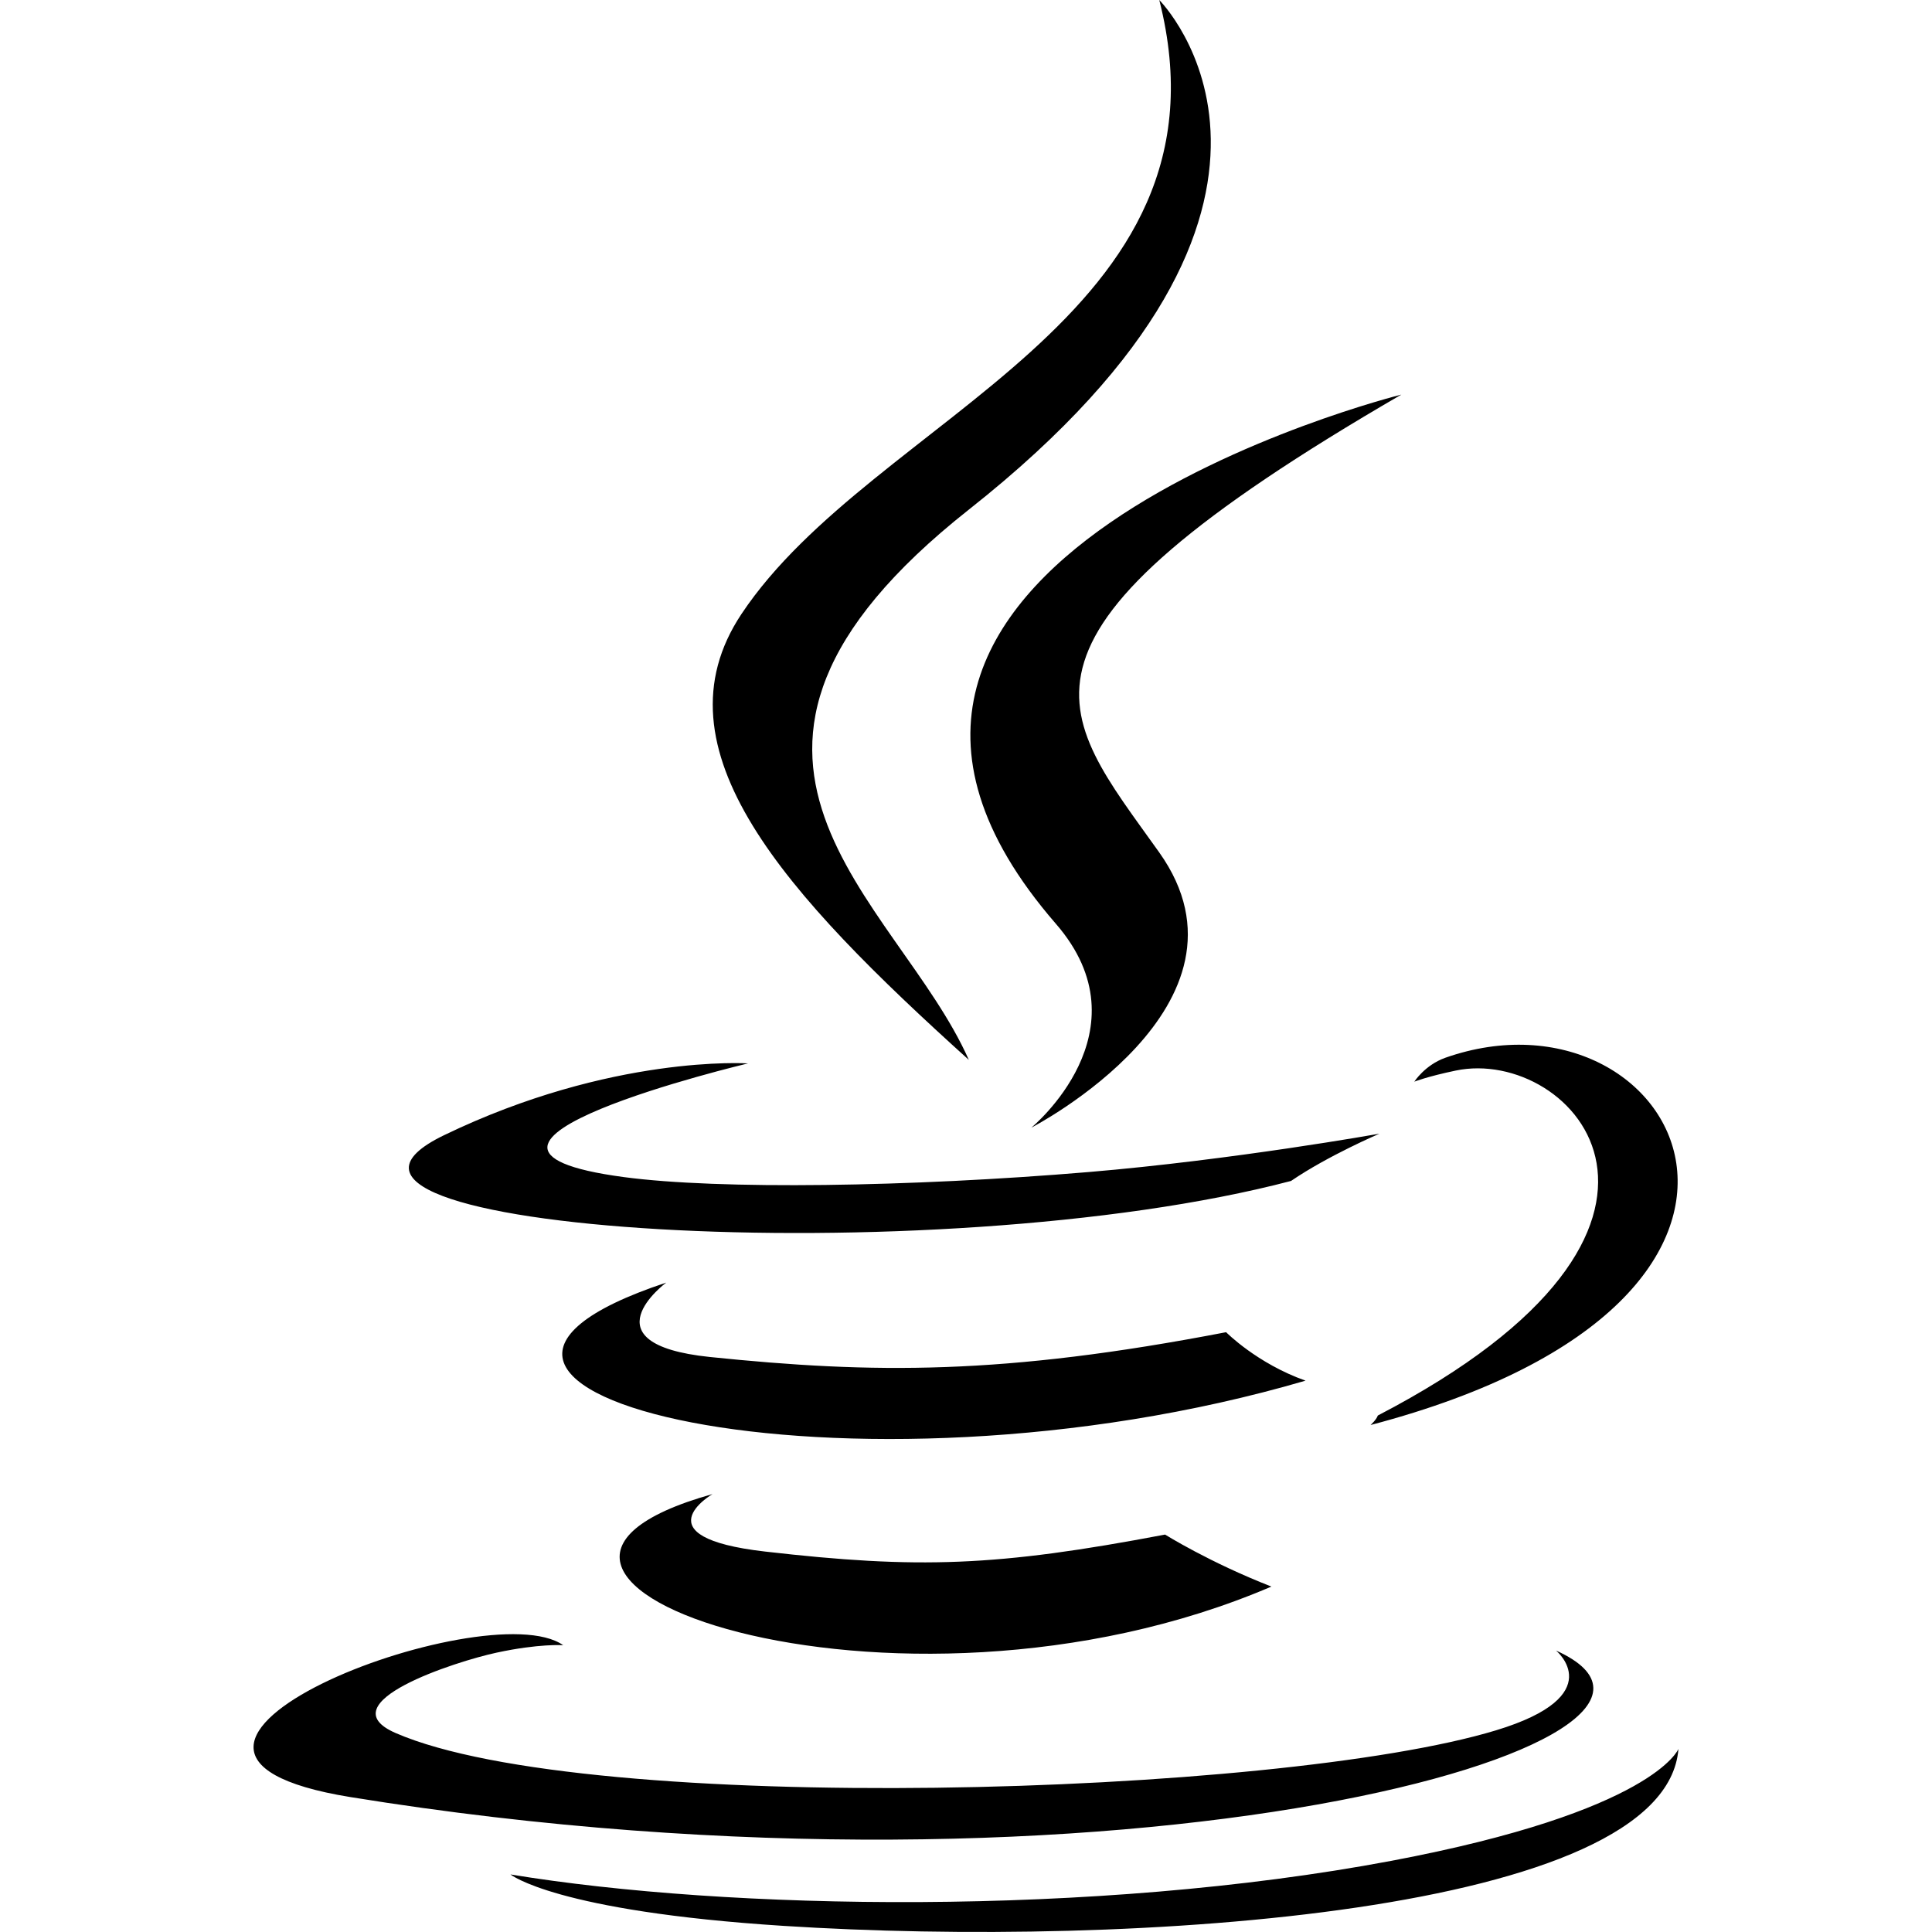
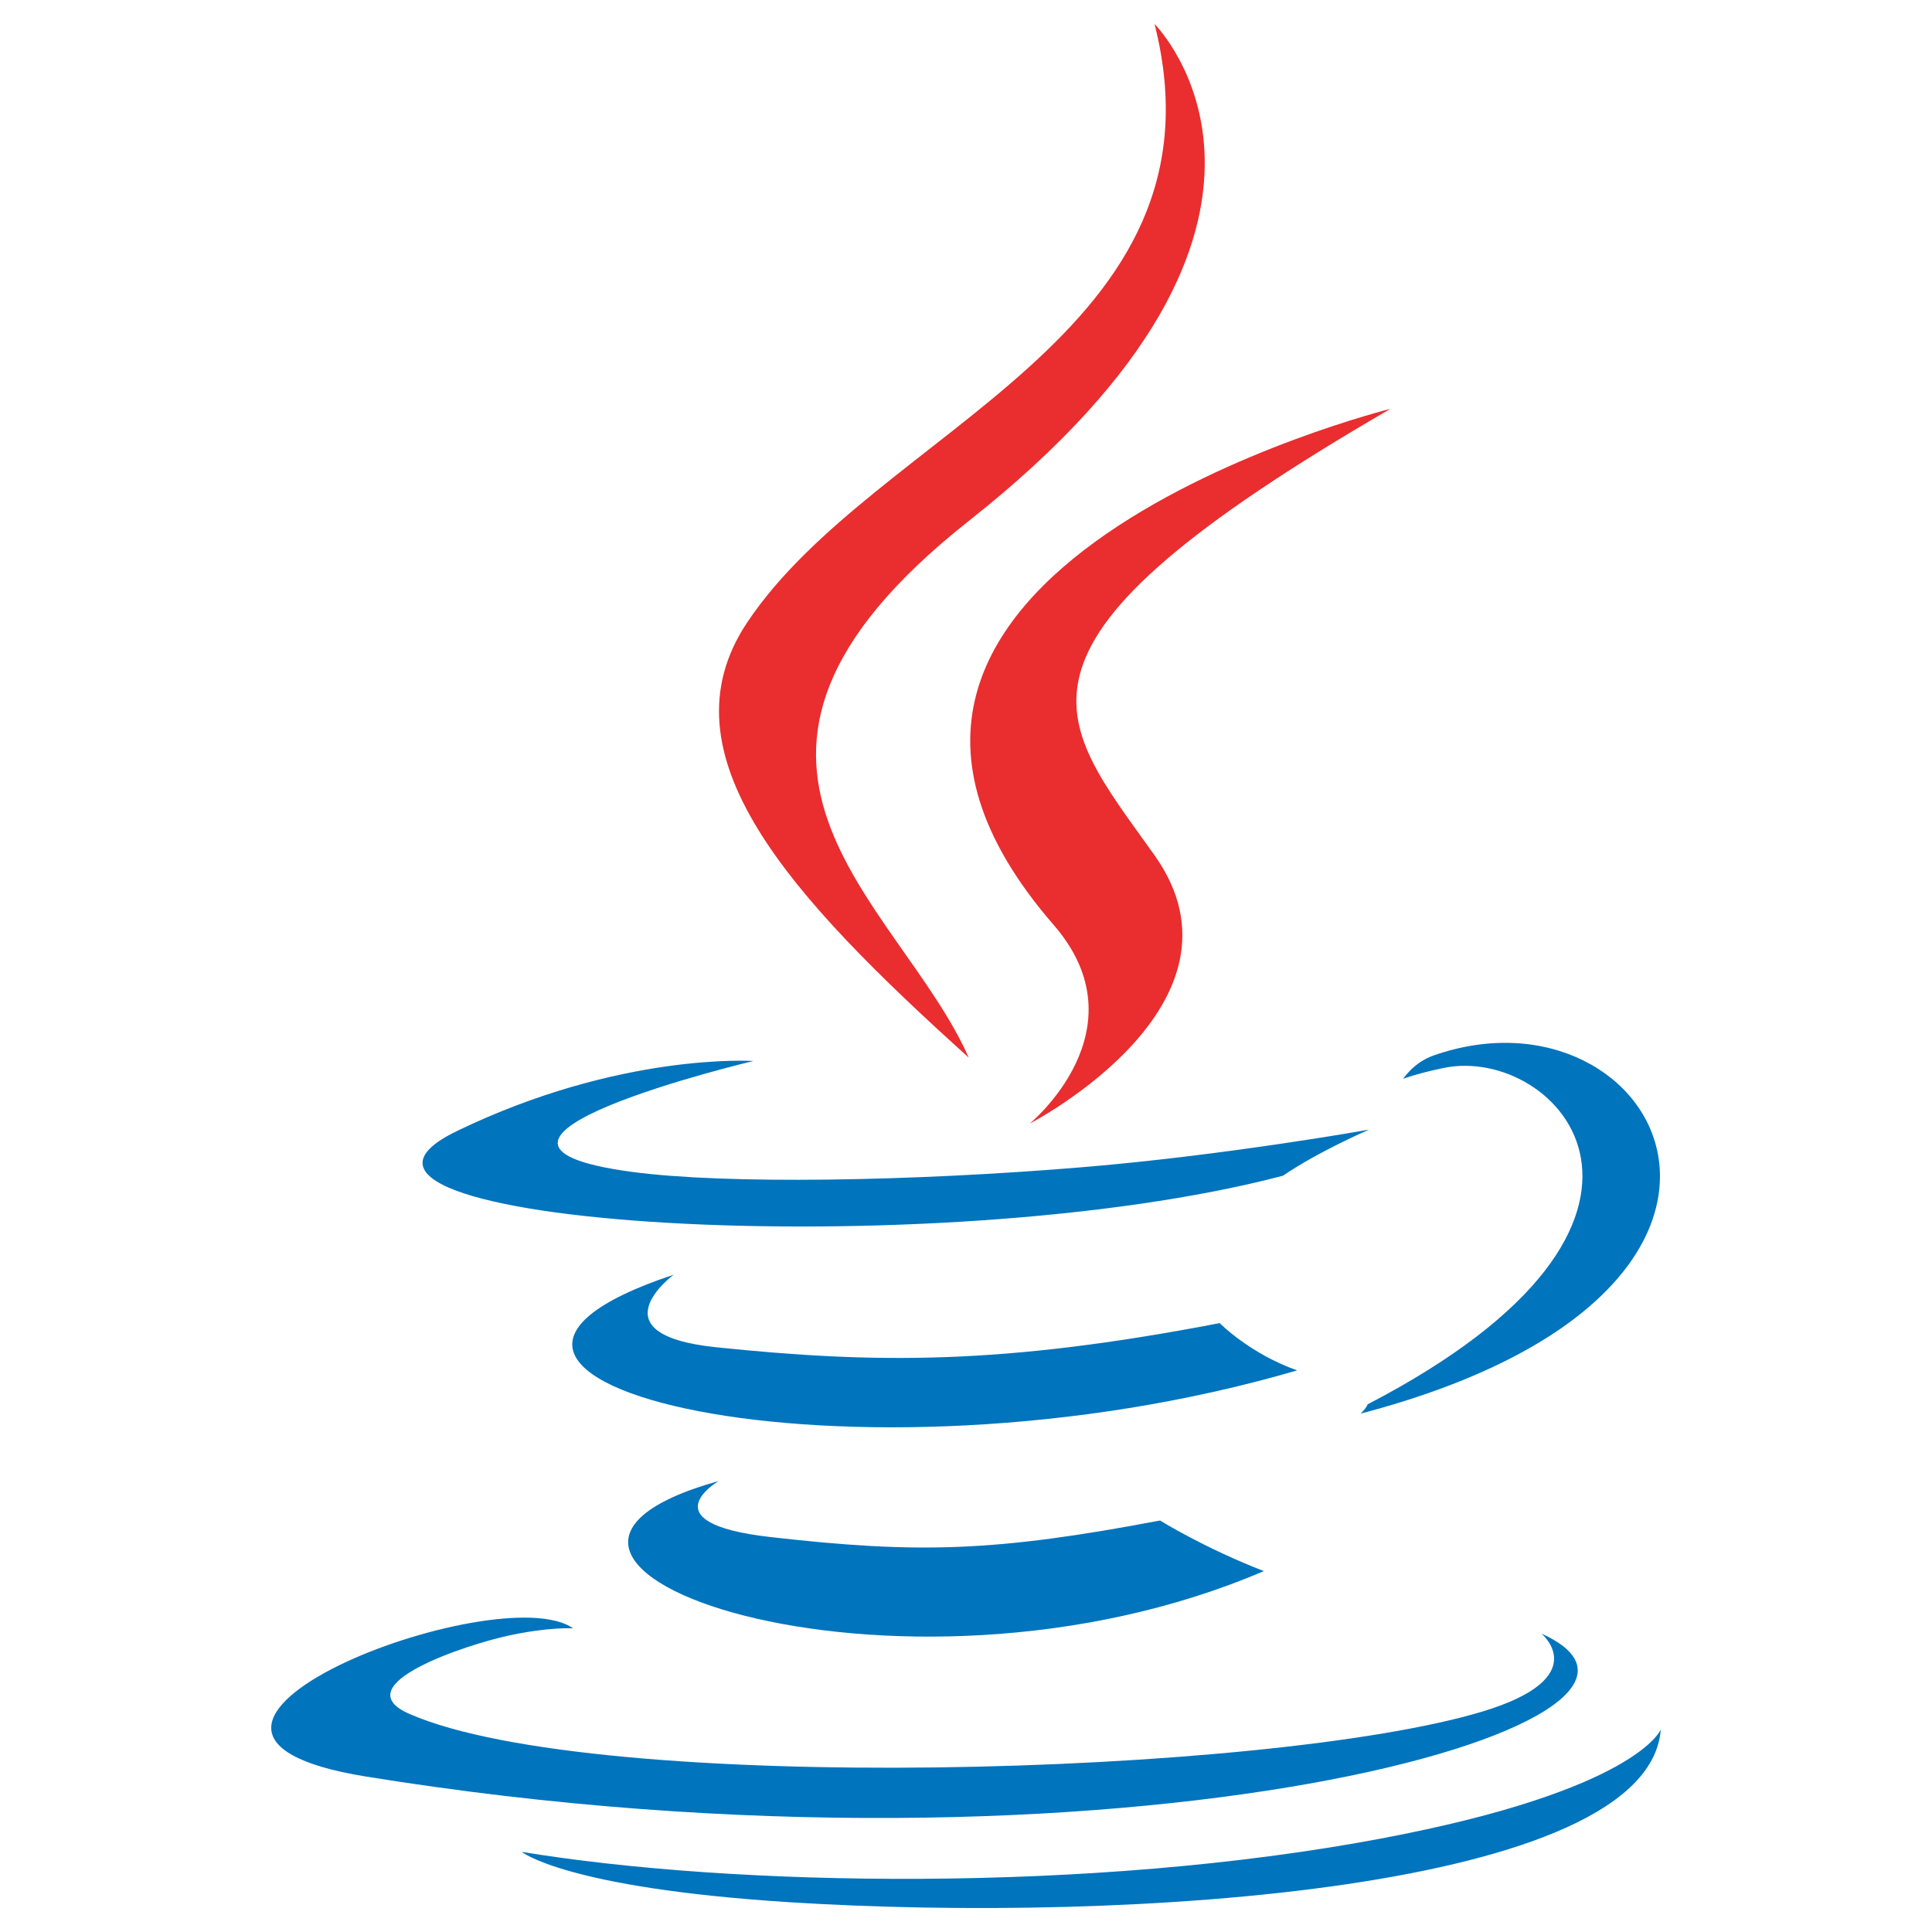
- <svg xmlns="http://www.w3.org/2000/svg" role="img" viewBox="0 0 24 24">
-   <path d="M8.851 18.56s-.917.534.653.714c1.902.218 2.874.187 4.969-.211 0 0 .552.346 1.321.646-4.699 2.013-10.633-.118-6.943-1.149M8.276 15.933s-1.028.761.542.924c2.032.209 3.636.227 6.413-.308 0 0 .384.389.987.602-5.679 1.661-12.007.13-7.942-1.218M13.116 11.475c1.158 1.333-.304 2.533-.304 2.533s2.939-1.518 1.589-3.418c-1.261-1.772-2.228-2.652 3.007-5.688 0-.001-8.216 2.051-4.292 6.573M19.33 20.504s.679.559-.747.991c-2.712.822-11.288 1.069-13.669.033-.856-.373.75-.89 1.254-.998.527-.114.828-.093.828-.093-.953-.671-6.156 1.317-2.643 1.887 9.58 1.553 17.462-.7 14.977-1.82M9.292 13.21s-4.362 1.036-1.544 1.412c1.189.159 3.561.123 5.77-.062 1.806-.152 3.618-.477 3.618-.477s-.637.272-1.098.587c-4.429 1.165-12.986.623-10.522-.568 2.082-1.006 3.776-.892 3.776-.892M17.116 17.584c4.503-2.34 2.421-4.589.968-4.285-.355.074-.515.138-.515.138s.132-.207.385-.297c2.875-1.011 5.086 2.981-.928 4.562 0-.001.07-.062.09-.118M14.401 0s2.494 2.494-2.365 6.33c-3.896 3.077-.888 4.832-.001 6.836-2.274-2.053-3.943-3.858-2.824-5.539 1.644-2.469 6.197-3.665 5.19-7.627M9.734 23.924c4.322.277 10.959-.153 11.116-2.198 0 0-.302.775-3.572 1.391-3.688.694-8.239.613-10.937.168 0-.001.553.457 3.393.639" />
+ <svg xmlns="http://www.w3.org/2000/svg" viewBox="0 0 128 128">
+   <path fill="#0074BD" d="M47.617 98.12s-4.767 2.774 3.397 3.71c9.892 1.13 14.947.968 25.845-1.092 0 0 2.871 1.795 6.873 3.351-24.439 10.47-55.308-.607-36.115-5.969zm-2.988-13.665s-5.348 3.959 2.823 4.805c10.567 1.091 18.91 1.18 33.354-1.6 0 0 1.993 2.025 5.132 3.131-29.542 8.64-62.446.68-41.309-6.336z" />
+   <path fill="#EA2D2E" d="M69.802 61.271c6.025 6.935-1.58 13.17-1.58 13.17s15.289-7.891 8.269-17.777c-6.559-9.215-11.587-13.792 15.635-29.58 0 .001-42.731 10.67-22.324 34.187z" />
+   <path fill="#0074BD" d="M102.123 108.229s3.529 2.91-3.888 5.159c-14.102 4.272-58.706 5.56-71.094.171-4.451-1.938 3.899-4.625 6.526-5.192 2.739-.593 4.303-.485 4.303-.485-4.953-3.487-32.013 6.85-13.743 9.815 49.821 8.076 90.817-3.637 77.896-9.468zM49.912 70.294s-22.686 5.389-8.033 7.348c6.188.828 18.518.638 30.011-.326 9.39-.789 18.813-2.474 18.813-2.474s-3.308 1.419-5.704 3.053c-23.042 6.061-67.544 3.238-54.731-2.958 10.832-5.239 19.644-4.643 19.644-4.643zm40.697 22.747c23.421-12.167 12.591-23.86 5.032-22.285-1.848.385-2.677.72-2.677.72s.688-1.079 2-1.543c14.953-5.255 26.451 15.503-4.823 23.725 0-.002.359-.327.468-.617z" />
+   <path fill="#EA2D2E" d="M76.491 1.587S89.459 14.563 64.188 34.51c-20.266 16.006-4.621 25.13-.007 35.559-11.831-10.673-20.509-20.07-14.688-28.815C58.041 28.42 81.722 22.195 76.491 1.587z" />
+   <path fill="#0074BD" d="M52.214 126.021c22.476 1.437 57-.8 57.817-11.436 0 0-1.571 4.032-18.577 7.231-19.186 3.612-42.854 3.191-56.887.874 0 .001 2.875 2.381 17.647 3.331z" />
</svg>
